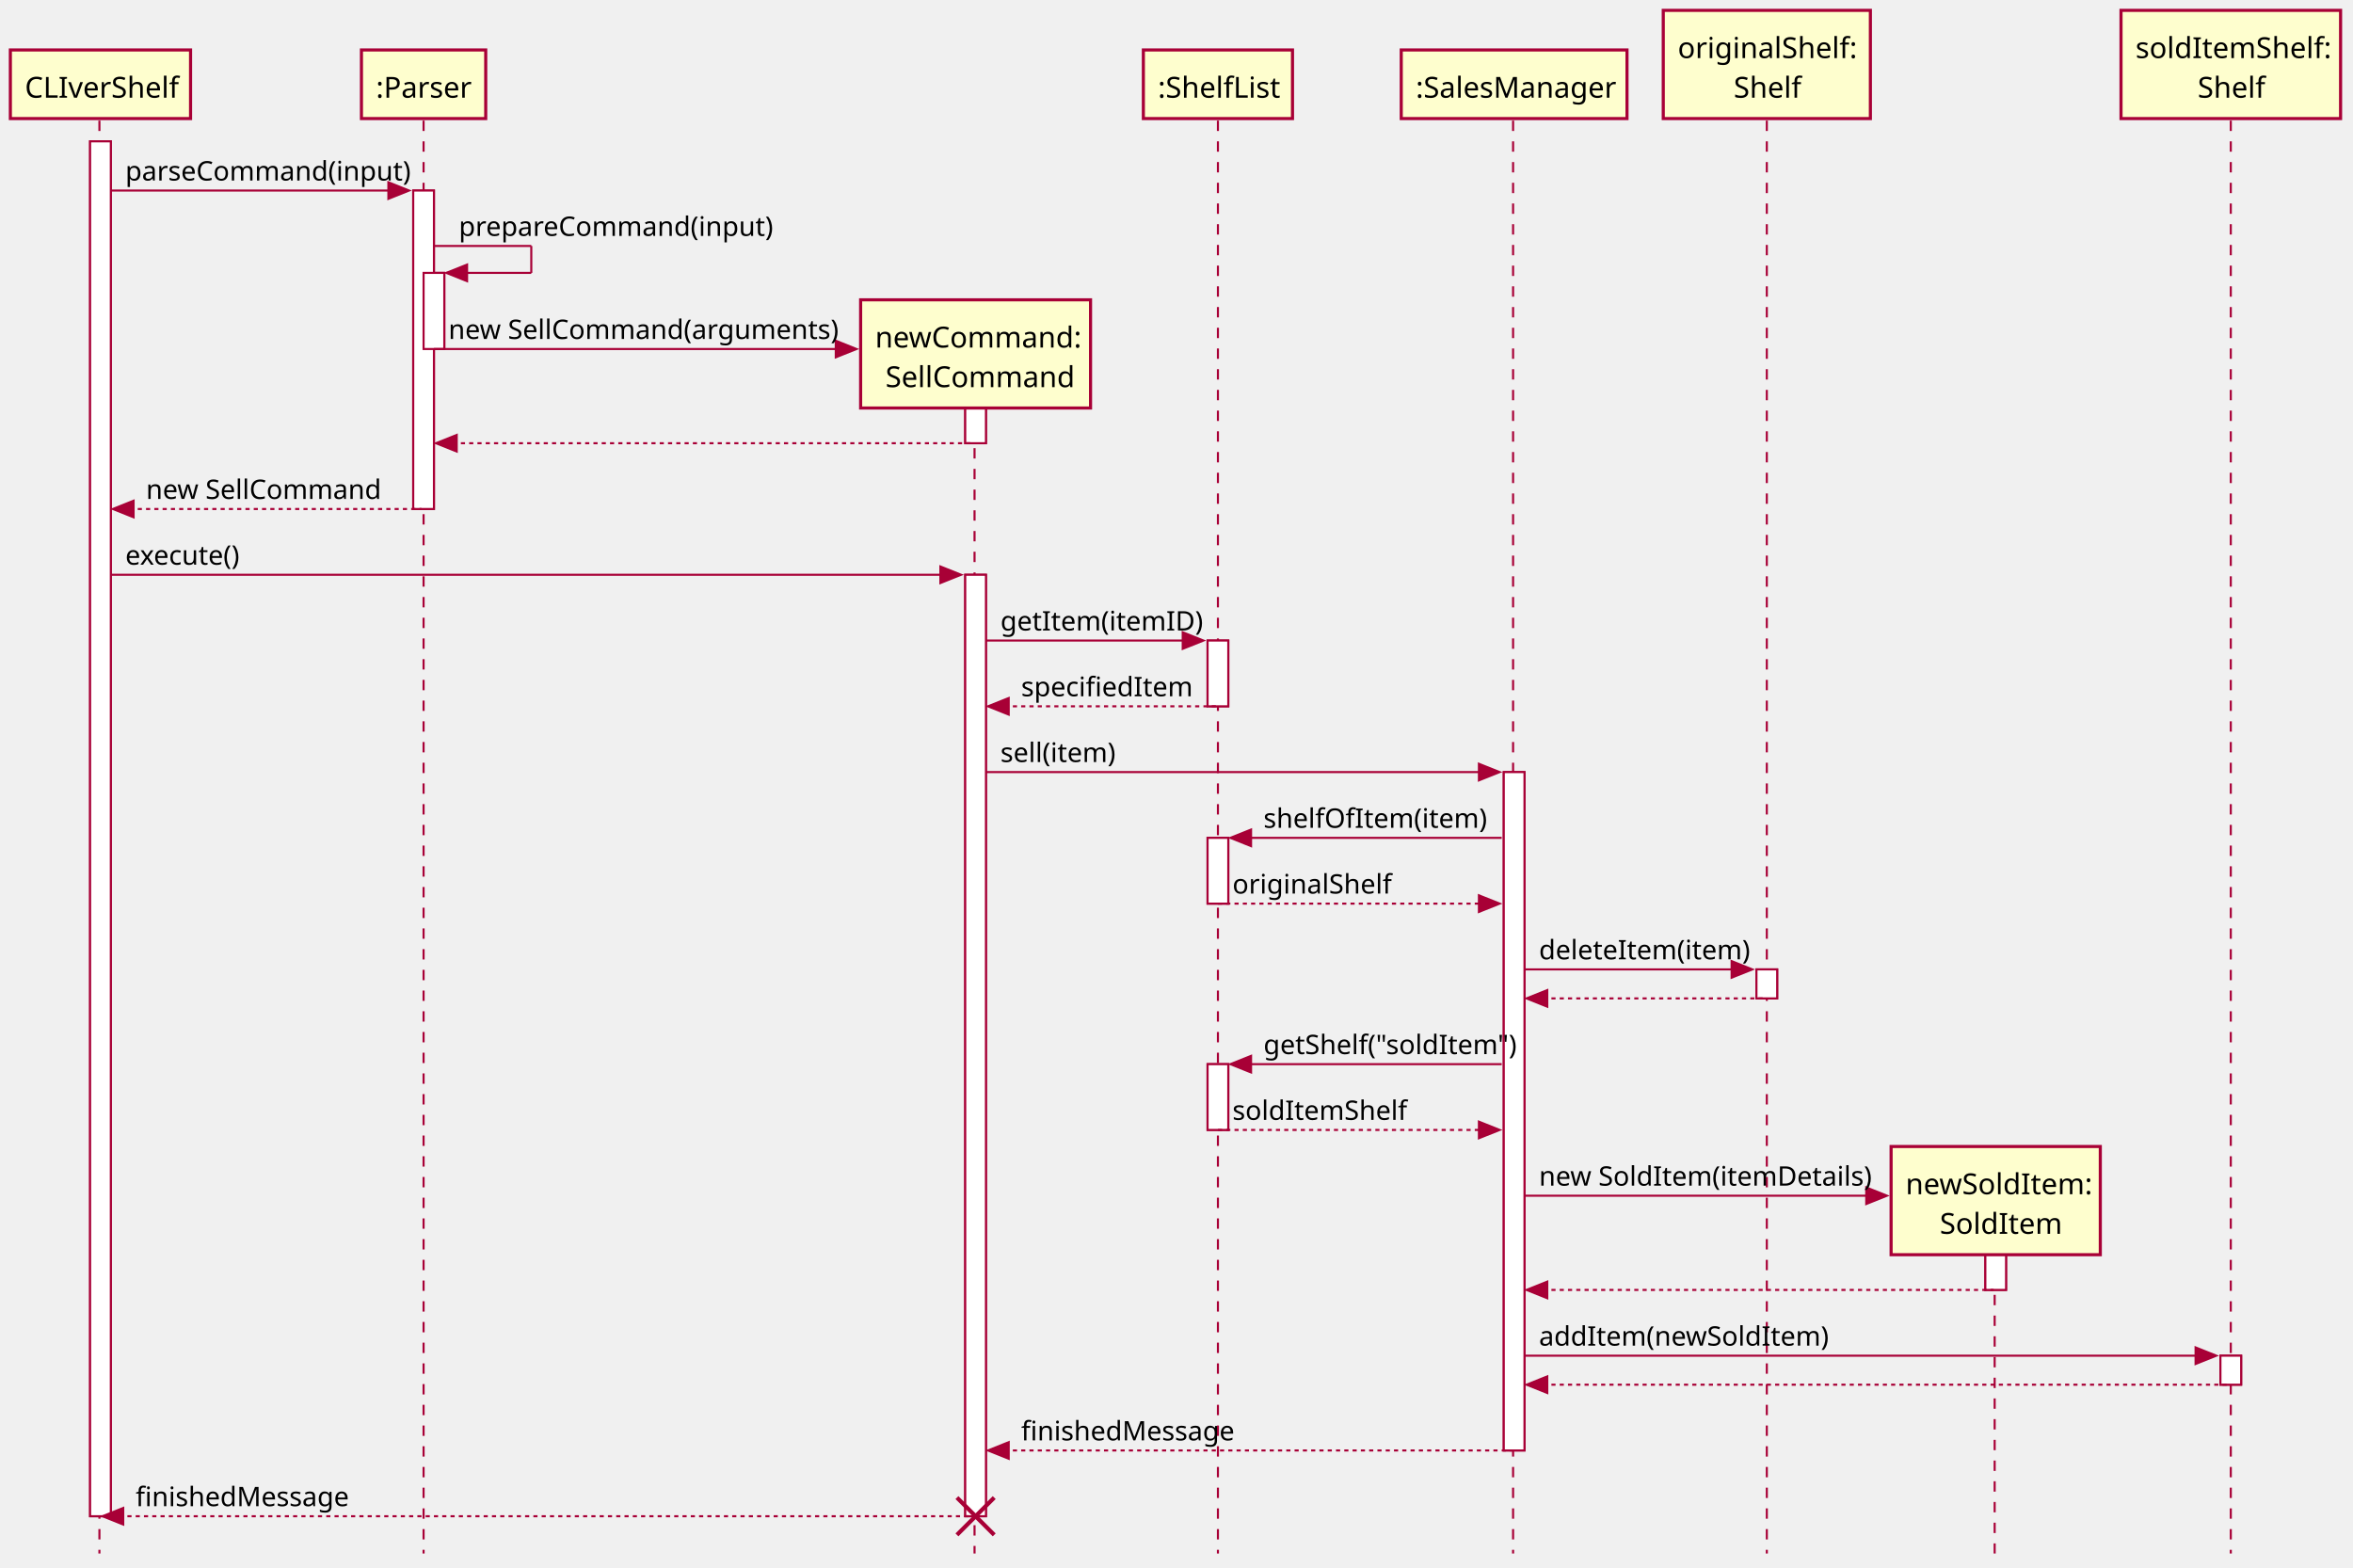
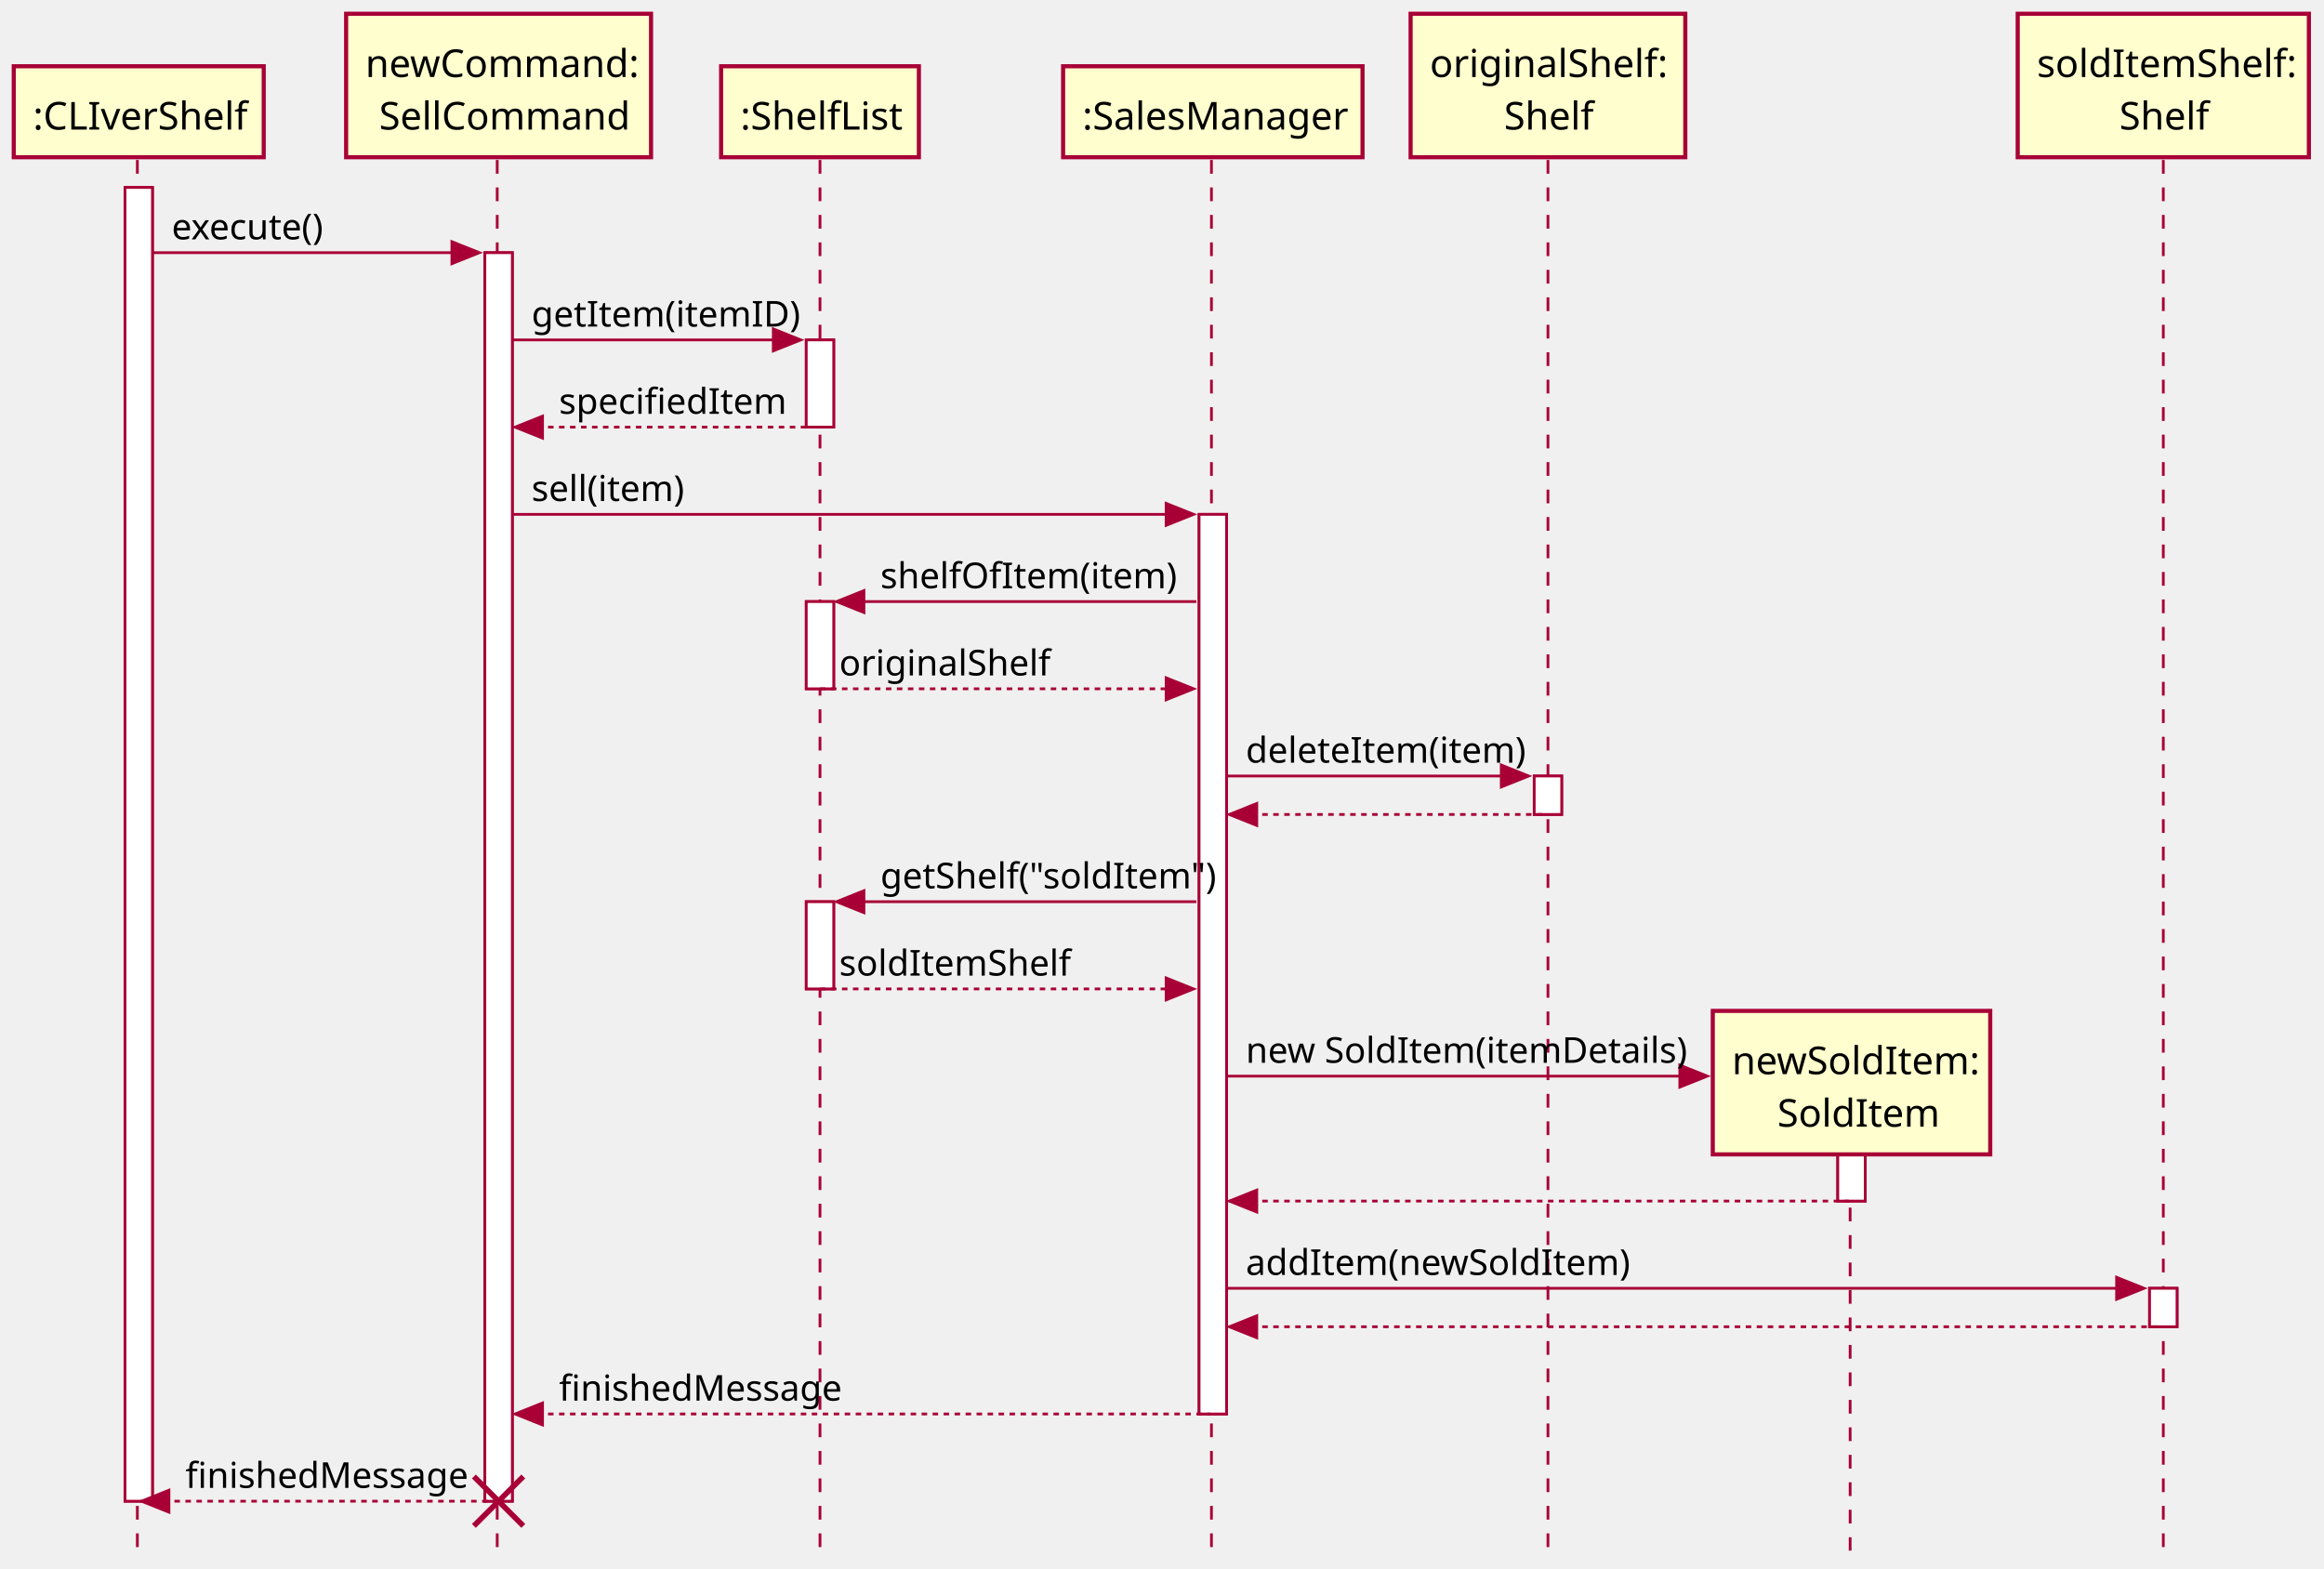
- <svg xmlns="http://www.w3.org/2000/svg" contentScriptType="application/ecmascript" contentStyleType="text/css" height="757px" preserveAspectRatio="none" style="width:1136px;height:757px;background:#FFFFFF;" version="1.1" viewBox="0 0 1136 757" width="1136px" zoomAndPan="magnify">
+ <svg xmlns="http://www.w3.org/2000/svg" contentScriptType="application/ecmascript" contentStyleType="text/css" height="571px" preserveAspectRatio="none" style="width:846px;height:571px;background:#FFFFFF;" version="1.1" viewBox="0 0 846 571" width="846px" zoomAndPan="magnify">
  <defs />
  <g>
-     <rect fill="#FFFFFF" height="663.796" style="stroke:#A80036;stroke-width:1.0;" width="10" x="43.5" y="68.24" />
-     <rect fill="#FFFFFF" height="153.749" style="stroke:#A80036;stroke-width:1.0;" width="10" x="199.5" y="91.995" />
-     <rect fill="#FFFFFF" height="36.754" style="stroke:#A80036;stroke-width:1.0;" width="10" x="204.5" y="131.749" />
-     <rect fill="#FFFFFF" height="35.486" style="stroke:#A80036;stroke-width:1.0;" width="10" x="466" y="178.503" />
-     <rect fill="#FFFFFF" height="454.539" style="stroke:#A80036;stroke-width:1.0;" width="10" x="466" y="277.498" />
-     <rect fill="#FFFFFF" height="31.754" style="stroke:#A80036;stroke-width:1.0;" width="10" x="583" y="309.252" />
-     <rect fill="#FFFFFF" height="31.754" style="stroke:#A80036;stroke-width:1.0;" width="10" x="583" y="404.516" />
-     <rect fill="#FFFFFF" height="31.754" style="stroke:#A80036;stroke-width:1.0;" width="10" x="583" y="513.779" />
-     <rect fill="#FFFFFF" height="327.521" style="stroke:#A80036;stroke-width:1.0;" width="10" x="726" y="372.761" />
-     <rect fill="#FFFFFF" height="14" style="stroke:#A80036;stroke-width:1.0;" width="10" x="848" y="468.024" />
-     <rect fill="#FFFFFF" height="35.486" style="stroke:#A80036;stroke-width:1.0;" width="10" x="958.5" y="587.288" />
-     <rect fill="#FFFFFF" height="14" style="stroke:#A80036;stroke-width:1.0;" width="10" x="1072" y="654.528" />
-     <line style="stroke:#A80036;stroke-width:1.0;stroke-dasharray:5.0,5.0;" x1="48" x2="48" y1="58.24" y2="750.037" />
-     <line style="stroke:#A80036;stroke-width:1.0;stroke-dasharray:5.0,5.0;" x1="204.5" x2="204.5" y1="58.24" y2="750.037" />
-     <line style="stroke:#A80036;stroke-width:1.0;stroke-dasharray:5.0,5.0;" x1="470.5" x2="470.5" y1="186.369" y2="750.037" />
-     <line style="stroke:#A80036;stroke-width:1.0;stroke-dasharray:5.0,5.0;" x1="588" x2="588" y1="58.24" y2="750.037" />
-     <line style="stroke:#A80036;stroke-width:1.0;stroke-dasharray:5.0,5.0;" x1="730.5" x2="730.5" y1="58.24" y2="750.037" />
-     <line style="stroke:#A80036;stroke-width:1.0;stroke-dasharray:5.0,5.0;" x1="853" x2="853" y1="58.24" y2="750.037" />
-     <line style="stroke:#A80036;stroke-width:1.0;stroke-dasharray:5.0,5.0;" x1="963" x2="963" y1="595.153" y2="750.037" />
-     <line style="stroke:#A80036;stroke-width:1.0;stroke-dasharray:5.0,5.0;" x1="1077" x2="1077" y1="58.24" y2="750.037" />
-     <rect fill="#FEFECE" height="33.12" style="stroke:#A80036;stroke-width:1.5;" width="87" x="5" y="24.12" />
-     <text fill="#000000" font-family="sans-serif" font-size="14" lengthAdjust="spacing" textLength="73" x="12" y="47.164">CLIverShelf</text>
-     <rect fill="#FEFECE" height="33.12" style="stroke:#A80036;stroke-width:1.5;" width="60" x="174.5" y="24.12" />
-     <text fill="#000000" font-family="sans-serif" font-size="14" lengthAdjust="spacing" textLength="46" x="181.5" y="47.164">:Parser</text>
-     <rect fill="#FEFECE" height="33.12" style="stroke:#A80036;stroke-width:1.5;" width="72" x="552" y="24.12" />
-     <text fill="#000000" font-family="sans-serif" font-size="14" lengthAdjust="spacing" textLength="58" x="559" y="47.164">:ShelfList</text>
-     <rect fill="#FEFECE" height="33.12" style="stroke:#A80036;stroke-width:1.5;" width="109" x="676.5" y="24.12" />
-     <text fill="#000000" font-family="sans-serif" font-size="14" lengthAdjust="spacing" textLength="95" x="683.5" y="47.164">:SalesManager</text>
-     <rect fill="#FEFECE" height="52.24" style="stroke:#A80036;stroke-width:1.5;" width="100" x="803" y="5" />
-     <text fill="#000000" font-family="sans-serif" font-size="14" lengthAdjust="spacing" textLength="82" x="810" y="28.044">originalShelf:</text>
-     <text fill="#000000" font-family="sans-serif" font-size="14" lengthAdjust="spacing" textLength="32" x="837" y="47.164">Shelf</text>
-     <rect fill="#FEFECE" height="52.24" style="stroke:#A80036;stroke-width:1.5;" width="106" x="1024" y="5" />
-     <text fill="#000000" font-family="sans-serif" font-size="14" lengthAdjust="spacing" textLength="88" x="1031" y="28.044">soldItemShelf:</text>
-     <text fill="#000000" font-family="sans-serif" font-size="14" lengthAdjust="spacing" textLength="32" x="1061" y="47.164">Shelf</text>
-     <rect fill="#FFFFFF" height="663.796" style="stroke:#A80036;stroke-width:1.0;" width="10" x="43.5" y="68.24" />
-     <rect fill="#FFFFFF" height="153.749" style="stroke:#A80036;stroke-width:1.0;" width="10" x="199.5" y="91.995" />
-     <rect fill="#FFFFFF" height="36.754" style="stroke:#A80036;stroke-width:1.0;" width="10" x="204.5" y="131.749" />
-     <rect fill="#FFFFFF" height="35.486" style="stroke:#A80036;stroke-width:1.0;" width="10" x="466" y="178.503" />
-     <rect fill="#FFFFFF" height="454.539" style="stroke:#A80036;stroke-width:1.0;" width="10" x="466" y="277.498" />
-     <rect fill="#FFFFFF" height="31.754" style="stroke:#A80036;stroke-width:1.0;" width="10" x="583" y="309.252" />
-     <rect fill="#FFFFFF" height="31.754" style="stroke:#A80036;stroke-width:1.0;" width="10" x="583" y="404.516" />
-     <rect fill="#FFFFFF" height="31.754" style="stroke:#A80036;stroke-width:1.0;" width="10" x="583" y="513.779" />
-     <rect fill="#FFFFFF" height="327.521" style="stroke:#A80036;stroke-width:1.0;" width="10" x="726" y="372.761" />
-     <rect fill="#FFFFFF" height="14" style="stroke:#A80036;stroke-width:1.0;" width="10" x="848" y="468.024" />
-     <rect fill="#FFFFFF" height="35.486" style="stroke:#A80036;stroke-width:1.0;" width="10" x="958.5" y="587.288" />
-     <rect fill="#FFFFFF" height="14" style="stroke:#A80036;stroke-width:1.0;" width="10" x="1072" y="654.528" />
-     <polygon fill="#A80036" points="187.5,87.995,197.5,91.995,187.5,95.995" style="stroke:#A80036;stroke-width:1.0;" />
-     <line style="stroke:#A80036;stroke-width:1.0;" x1="53.5" x2="193.5" y1="91.995" y2="91.995" />
-     <text fill="#000000" font-family="sans-serif" font-size="13" lengthAdjust="spacing" textLength="127" x="60.5" y="87.138">parseCommand(input)</text>
-     <line style="stroke:#A80036;stroke-width:1.0;" x1="209.5" x2="256.5" y1="118.749" y2="118.749" />
-     <line style="stroke:#A80036;stroke-width:1.0;" x1="256.5" x2="256.5" y1="118.749" y2="131.749" />
-     <line style="stroke:#A80036;stroke-width:1.0;" x1="215.5" x2="256.5" y1="131.749" y2="131.749" />
-     <polygon fill="#A80036" points="225.5,127.749,215.5,131.749,225.5,135.749" style="stroke:#A80036;stroke-width:1.0;" />
-     <text fill="#000000" font-family="sans-serif" font-size="13" lengthAdjust="spacing" textLength="138" x="221.5" y="113.893">prepareCommand(input)</text>
-     <polygon fill="#A80036" points="403.5,164.503,413.5,168.503,403.5,172.503" style="stroke:#A80036;stroke-width:1.0;" />
-     <line style="stroke:#A80036;stroke-width:1.0;" x1="209.5" x2="409.5" y1="168.503" y2="168.503" />
-     <text fill="#000000" font-family="sans-serif" font-size="13" lengthAdjust="spacing" textLength="177" x="216.5" y="163.647">new SellCommand(arguments)</text>
-     <rect fill="#FEFECE" height="52.24" style="stroke:#A80036;stroke-width:1.5;" width="111" x="415.5" y="144.749" />
-     <text fill="#000000" font-family="sans-serif" font-size="14" lengthAdjust="spacing" textLength="93" x="422.5" y="167.793">newCommand:</text>
-     <text fill="#000000" font-family="sans-serif" font-size="14" lengthAdjust="spacing" textLength="87" x="427.5" y="186.913">SellCommand</text>
-     <polygon fill="#A80036" points="220.5,209.989,210.5,213.989,220.5,217.989" style="stroke:#A80036;stroke-width:1.0;" />
-     <line style="stroke:#A80036;stroke-width:1.0;stroke-dasharray:2.0,2.0;" x1="214.5" x2="470" y1="213.989" y2="213.989" />
-     <polygon fill="#A80036" points="64.5,241.744,54.5,245.744,64.5,249.744" style="stroke:#A80036;stroke-width:1.0;" />
-     <line style="stroke:#A80036;stroke-width:1.0;stroke-dasharray:2.0,2.0;" x1="58.5" x2="203.5" y1="245.744" y2="245.744" />
-     <text fill="#000000" font-family="sans-serif" font-size="13" lengthAdjust="spacing" textLength="108" x="70.5" y="240.887">new SellCommand</text>
-     <polygon fill="#A80036" points="454,273.498,464,277.498,454,281.498" style="stroke:#A80036;stroke-width:1.0;" />
-     <line style="stroke:#A80036;stroke-width:1.0;" x1="53.5" x2="460" y1="277.498" y2="277.498" />
-     <text fill="#000000" font-family="sans-serif" font-size="13" lengthAdjust="spacing" textLength="54" x="60.5" y="272.642">execute()</text>
-     <polygon fill="#A80036" points="571,305.252,581,309.252,571,313.252" style="stroke:#A80036;stroke-width:1.0;" />
-     <line style="stroke:#A80036;stroke-width:1.0;" x1="476" x2="577" y1="309.252" y2="309.252" />
-     <text fill="#000000" font-family="sans-serif" font-size="13" lengthAdjust="spacing" textLength="88" x="483" y="304.396">getItem(itemID)</text>
-     <polygon fill="#A80036" points="487,337.007,477,341.007,487,345.007" style="stroke:#A80036;stroke-width:1.0;" />
-     <line style="stroke:#A80036;stroke-width:1.0;stroke-dasharray:2.0,2.0;" x1="481" x2="587" y1="341.007" y2="341.007" />
-     <text fill="#000000" font-family="sans-serif" font-size="13" lengthAdjust="spacing" textLength="76" x="493" y="336.15">specifiedItem</text>
-     <polygon fill="#A80036" points="714,368.761,724,372.761,714,376.761" style="stroke:#A80036;stroke-width:1.0;" />
-     <line style="stroke:#A80036;stroke-width:1.0;" x1="476" x2="720" y1="372.761" y2="372.761" />
-     <text fill="#000000" font-family="sans-serif" font-size="13" lengthAdjust="spacing" textLength="53" x="483" y="367.905">sell(item)</text>
-     <polygon fill="#A80036" points="604,400.516,594,404.516,604,408.516" style="stroke:#A80036;stroke-width:1.0;" />
-     <line style="stroke:#A80036;stroke-width:1.0;" x1="598" x2="725" y1="404.516" y2="404.516" />
-     <text fill="#000000" font-family="sans-serif" font-size="13" lengthAdjust="spacing" textLength="98" x="610" y="399.659">shelfOfItem(item)</text>
-     <polygon fill="#A80036" points="714,432.27,724,436.27,714,440.27" style="stroke:#A80036;stroke-width:1.0;" />
-     <line style="stroke:#A80036;stroke-width:1.0;stroke-dasharray:2.0,2.0;" x1="588" x2="720" y1="436.27" y2="436.27" />
-     <text fill="#000000" font-family="sans-serif" font-size="13" lengthAdjust="spacing" textLength="70" x="595" y="431.414">originalShelf</text>
-     <polygon fill="#A80036" points="836,464.024,846,468.024,836,472.024" style="stroke:#A80036;stroke-width:1.0;" />
-     <line style="stroke:#A80036;stroke-width:1.0;" x1="736" x2="842" y1="468.024" y2="468.024" />
-     <text fill="#000000" font-family="sans-serif" font-size="13" lengthAdjust="spacing" textLength="93" x="743" y="463.168">deleteItem(item)</text>
-     <polygon fill="#A80036" points="747,478.024,737,482.024,747,486.024" style="stroke:#A80036;stroke-width:1.0;" />
-     <line style="stroke:#A80036;stroke-width:1.0;stroke-dasharray:2.0,2.0;" x1="741" x2="852" y1="482.024" y2="482.024" />
-     <polygon fill="#A80036" points="604,509.779,594,513.779,604,517.779" style="stroke:#A80036;stroke-width:1.0;" />
-     <line style="stroke:#A80036;stroke-width:1.0;" x1="598" x2="725" y1="513.779" y2="513.779" />
-     <text fill="#000000" font-family="sans-serif" font-size="13" lengthAdjust="spacing" textLength="114" x="610" y="508.922">getShelf("soldItem")</text>
-     <polygon fill="#A80036" points="714,541.533,724,545.533,714,549.533" style="stroke:#A80036;stroke-width:1.0;" />
-     <line style="stroke:#A80036;stroke-width:1.0;stroke-dasharray:2.0,2.0;" x1="588" x2="720" y1="545.533" y2="545.533" />
-     <text fill="#000000" font-family="sans-serif" font-size="13" lengthAdjust="spacing" textLength="78" x="595" y="540.677">soldItemShelf</text>
-     <polygon fill="#A80036" points="901,573.288,911,577.288,901,581.288" style="stroke:#A80036;stroke-width:1.0;" />
-     <line style="stroke:#A80036;stroke-width:1.0;" x1="736" x2="907" y1="577.288" y2="577.288" />
-     <text fill="#000000" font-family="sans-serif" font-size="13" lengthAdjust="spacing" textLength="151" x="743" y="572.431">new SoldItem(itemDetails)</text>
-     <rect fill="#FEFECE" height="52.24" style="stroke:#A80036;stroke-width:1.5;" width="101" x="913" y="553.533" />
-     <text fill="#000000" font-family="sans-serif" font-size="14" lengthAdjust="spacing" textLength="83" x="920" y="576.577">newSoldItem:</text>
-     <text fill="#000000" font-family="sans-serif" font-size="14" lengthAdjust="spacing" textLength="54" x="936.5" y="595.697">SoldItem</text>
-     <polygon fill="#A80036" points="747,618.773,737,622.773,747,626.773" style="stroke:#A80036;stroke-width:1.0;" />
-     <line style="stroke:#A80036;stroke-width:1.0;stroke-dasharray:2.0,2.0;" x1="741" x2="962.5" y1="622.773" y2="622.773" />
-     <polygon fill="#A80036" points="1060,650.528,1070,654.528,1060,658.528" style="stroke:#A80036;stroke-width:1.0;" />
-     <line style="stroke:#A80036;stroke-width:1.0;" x1="736" x2="1066" y1="654.528" y2="654.528" />
-     <text fill="#000000" font-family="sans-serif" font-size="13" lengthAdjust="spacing" textLength="128" x="743" y="649.671">addItem(newSoldItem)</text>
-     <polygon fill="#A80036" points="747,664.528,737,668.528,747,672.528" style="stroke:#A80036;stroke-width:1.0;" />
-     <line style="stroke:#A80036;stroke-width:1.0;stroke-dasharray:2.0,2.0;" x1="741" x2="1076" y1="668.528" y2="668.528" />
-     <polygon fill="#A80036" points="487,696.282,477,700.282,487,704.282" style="stroke:#A80036;stroke-width:1.0;" />
-     <line style="stroke:#A80036;stroke-width:1.0;stroke-dasharray:2.0,2.0;" x1="481" x2="730" y1="700.282" y2="700.282" />
-     <text fill="#000000" font-family="sans-serif" font-size="13" lengthAdjust="spacing" textLength="97" x="493" y="695.426">finishedMessage</text>
-     <polygon fill="#A80036" points="59.5,728.037,49.5,732.037,59.5,736.037" style="stroke:#A80036;stroke-width:1.0;" />
-     <line style="stroke:#A80036;stroke-width:1.0;stroke-dasharray:2.0,2.0;" x1="53.5" x2="470" y1="732.037" y2="732.037" />
-     <text fill="#000000" font-family="sans-serif" font-size="13" lengthAdjust="spacing" textLength="97" x="65.5" y="727.18">finishedMessage</text>
-     <line style="stroke:#A80036;stroke-width:2.0;" x1="462" x2="480" y1="723.037" y2="741.037" />
-     <line style="stroke:#A80036;stroke-width:2.0;" x1="462" x2="480" y1="741.037" y2="723.037" />
+     <rect fill="#FFFFFF" height="478.293" style="stroke:#A80036;stroke-width:1.0;" width="10" x="45.5" y="68.24" />
+     <rect fill="#FFFFFF" height="454.539" style="stroke:#A80036;stroke-width:1.0;" width="10" x="176.5" y="91.995" />
+     <rect fill="#FFFFFF" height="31.754" style="stroke:#A80036;stroke-width:1.0;" width="10" x="293.5" y="123.749" />
+     <rect fill="#FFFFFF" height="31.754" style="stroke:#A80036;stroke-width:1.0;" width="10" x="293.5" y="219.012" />
+     <rect fill="#FFFFFF" height="31.754" style="stroke:#A80036;stroke-width:1.0;" width="10" x="293.5" y="328.275" />
+     <rect fill="#FFFFFF" height="327.521" style="stroke:#A80036;stroke-width:1.0;" width="10" x="436.5" y="187.258" />
+     <rect fill="#FFFFFF" height="14" style="stroke:#A80036;stroke-width:1.0;" width="10" x="558.5" y="282.521" />
+     <rect fill="#FFFFFF" height="35.486" style="stroke:#A80036;stroke-width:1.0;" width="10" x="669" y="401.784" />
+     <rect fill="#FFFFFF" height="14" style="stroke:#A80036;stroke-width:1.0;" width="10" x="782.5" y="469.024" />
+     <line style="stroke:#A80036;stroke-width:1.0;stroke-dasharray:5.0,5.0;" x1="50" x2="50" y1="58.24" y2="564.533" />
+     <line style="stroke:#A80036;stroke-width:1.0;stroke-dasharray:5.0,5.0;" x1="181" x2="181" y1="58.24" y2="564.533" />
+     <line style="stroke:#A80036;stroke-width:1.0;stroke-dasharray:5.0,5.0;" x1="298.5" x2="298.5" y1="58.24" y2="564.533" />
+     <line style="stroke:#A80036;stroke-width:1.0;stroke-dasharray:5.0,5.0;" x1="441" x2="441" y1="58.24" y2="564.533" />
+     <line style="stroke:#A80036;stroke-width:1.0;stroke-dasharray:5.0,5.0;" x1="563.5" x2="563.5" y1="58.24" y2="564.533" />
+     <line style="stroke:#A80036;stroke-width:1.0;stroke-dasharray:5.0,5.0;" x1="673.5" x2="673.5" y1="409.65" y2="564.533" />
+     <line style="stroke:#A80036;stroke-width:1.0;stroke-dasharray:5.0,5.0;" x1="787.5" x2="787.5" y1="58.24" y2="564.533" />
+     <rect fill="#FEFECE" height="33.12" style="stroke:#A80036;stroke-width:1.5;" width="91" x="5" y="24.12" />
+     <text fill="#000000" font-family="sans-serif" font-size="14" lengthAdjust="spacing" textLength="77" x="12" y="47.164">:CLIverShelf</text>
+     <rect fill="#FEFECE" height="52.24" style="stroke:#A80036;stroke-width:1.5;" width="111" x="126" y="5" />
+     <text fill="#000000" font-family="sans-serif" font-size="14" lengthAdjust="spacing" textLength="93" x="133" y="28.044">newCommand:</text>
+     <text fill="#000000" font-family="sans-serif" font-size="14" lengthAdjust="spacing" textLength="87" x="138" y="47.164">SellCommand</text>
+     <rect fill="#FEFECE" height="33.12" style="stroke:#A80036;stroke-width:1.5;" width="72" x="262.5" y="24.12" />
+     <text fill="#000000" font-family="sans-serif" font-size="14" lengthAdjust="spacing" textLength="58" x="269.5" y="47.164">:ShelfList</text>
+     <rect fill="#FEFECE" height="33.12" style="stroke:#A80036;stroke-width:1.5;" width="109" x="387" y="24.12" />
+     <text fill="#000000" font-family="sans-serif" font-size="14" lengthAdjust="spacing" textLength="95" x="394" y="47.164">:SalesManager</text>
+     <rect fill="#FEFECE" height="52.24" style="stroke:#A80036;stroke-width:1.5;" width="100" x="513.5" y="5" />
+     <text fill="#000000" font-family="sans-serif" font-size="14" lengthAdjust="spacing" textLength="82" x="520.5" y="28.044">originalShelf:</text>
+     <text fill="#000000" font-family="sans-serif" font-size="14" lengthAdjust="spacing" textLength="32" x="547.5" y="47.164">Shelf</text>
+     <rect fill="#FEFECE" height="52.24" style="stroke:#A80036;stroke-width:1.5;" width="106" x="734.5" y="5" />
+     <text fill="#000000" font-family="sans-serif" font-size="14" lengthAdjust="spacing" textLength="88" x="741.5" y="28.044">soldItemShelf:</text>
+     <text fill="#000000" font-family="sans-serif" font-size="14" lengthAdjust="spacing" textLength="32" x="771.5" y="47.164">Shelf</text>
+     <rect fill="#FFFFFF" height="478.293" style="stroke:#A80036;stroke-width:1.0;" width="10" x="45.5" y="68.24" />
+     <rect fill="#FFFFFF" height="454.539" style="stroke:#A80036;stroke-width:1.0;" width="10" x="176.5" y="91.995" />
+     <rect fill="#FFFFFF" height="31.754" style="stroke:#A80036;stroke-width:1.0;" width="10" x="293.5" y="123.749" />
+     <rect fill="#FFFFFF" height="31.754" style="stroke:#A80036;stroke-width:1.0;" width="10" x="293.5" y="219.012" />
+     <rect fill="#FFFFFF" height="31.754" style="stroke:#A80036;stroke-width:1.0;" width="10" x="293.5" y="328.275" />
+     <rect fill="#FFFFFF" height="327.521" style="stroke:#A80036;stroke-width:1.0;" width="10" x="436.5" y="187.258" />
+     <rect fill="#FFFFFF" height="14" style="stroke:#A80036;stroke-width:1.0;" width="10" x="558.5" y="282.521" />
+     <rect fill="#FFFFFF" height="35.486" style="stroke:#A80036;stroke-width:1.0;" width="10" x="669" y="401.784" />
+     <rect fill="#FFFFFF" height="14" style="stroke:#A80036;stroke-width:1.0;" width="10" x="782.5" y="469.024" />
+     <polygon fill="#A80036" points="164.5,87.995,174.5,91.995,164.5,95.995" style="stroke:#A80036;stroke-width:1.0;" />
+     <line style="stroke:#A80036;stroke-width:1.0;" x1="55.5" x2="170.5" y1="91.995" y2="91.995" />
+     <text fill="#000000" font-family="sans-serif" font-size="13" lengthAdjust="spacing" textLength="54" x="62.5" y="87.138">execute()</text>
+     <polygon fill="#A80036" points="281.5,119.749,291.5,123.749,281.5,127.749" style="stroke:#A80036;stroke-width:1.0;" />
+     <line style="stroke:#A80036;stroke-width:1.0;" x1="186.5" x2="287.5" y1="123.749" y2="123.749" />
+     <text fill="#000000" font-family="sans-serif" font-size="13" lengthAdjust="spacing" textLength="88" x="193.5" y="118.893">getItem(itemID)</text>
+     <polygon fill="#A80036" points="197.5,151.503,187.5,155.503,197.5,159.503" style="stroke:#A80036;stroke-width:1.0;" />
+     <line style="stroke:#A80036;stroke-width:1.0;stroke-dasharray:2.0,2.0;" x1="191.5" x2="297.5" y1="155.503" y2="155.503" />
+     <text fill="#000000" font-family="sans-serif" font-size="13" lengthAdjust="spacing" textLength="76" x="203.5" y="150.647">specifiedItem</text>
+     <polygon fill="#A80036" points="424.5,183.258,434.5,187.258,424.5,191.258" style="stroke:#A80036;stroke-width:1.0;" />
+     <line style="stroke:#A80036;stroke-width:1.0;" x1="186.5" x2="430.5" y1="187.258" y2="187.258" />
+     <text fill="#000000" font-family="sans-serif" font-size="13" lengthAdjust="spacing" textLength="53" x="193.5" y="182.401">sell(item)</text>
+     <polygon fill="#A80036" points="314.5,215.012,304.5,219.012,314.5,223.012" style="stroke:#A80036;stroke-width:1.0;" />
+     <line style="stroke:#A80036;stroke-width:1.0;" x1="308.5" x2="435.5" y1="219.012" y2="219.012" />
+     <text fill="#000000" font-family="sans-serif" font-size="13" lengthAdjust="spacing" textLength="98" x="320.5" y="214.156">shelfOfItem(item)</text>
+     <polygon fill="#A80036" points="424.5,246.767,434.5,250.767,424.5,254.767" style="stroke:#A80036;stroke-width:1.0;" />
+     <line style="stroke:#A80036;stroke-width:1.0;stroke-dasharray:2.0,2.0;" x1="298.5" x2="430.5" y1="250.767" y2="250.767" />
+     <text fill="#000000" font-family="sans-serif" font-size="13" lengthAdjust="spacing" textLength="70" x="305.5" y="245.91">originalShelf</text>
+     <polygon fill="#A80036" points="546.5,278.521,556.5,282.521,546.5,286.521" style="stroke:#A80036;stroke-width:1.0;" />
+     <line style="stroke:#A80036;stroke-width:1.0;" x1="446.5" x2="552.5" y1="282.521" y2="282.521" />
+     <text fill="#000000" font-family="sans-serif" font-size="13" lengthAdjust="spacing" textLength="93" x="453.5" y="277.665">deleteItem(item)</text>
+     <polygon fill="#A80036" points="457.5,292.521,447.5,296.521,457.5,300.521" style="stroke:#A80036;stroke-width:1.0;" />
+     <line style="stroke:#A80036;stroke-width:1.0;stroke-dasharray:2.0,2.0;" x1="451.5" x2="562.5" y1="296.521" y2="296.521" />
+     <polygon fill="#A80036" points="314.5,324.275,304.5,328.275,314.5,332.275" style="stroke:#A80036;stroke-width:1.0;" />
+     <line style="stroke:#A80036;stroke-width:1.0;" x1="308.5" x2="435.5" y1="328.275" y2="328.275" />
+     <text fill="#000000" font-family="sans-serif" font-size="13" lengthAdjust="spacing" textLength="114" x="320.5" y="323.419">getShelf("soldItem")</text>
+     <polygon fill="#A80036" points="424.5,356.03,434.5,360.03,424.5,364.03" style="stroke:#A80036;stroke-width:1.0;" />
+     <line style="stroke:#A80036;stroke-width:1.0;stroke-dasharray:2.0,2.0;" x1="298.5" x2="430.5" y1="360.03" y2="360.03" />
+     <text fill="#000000" font-family="sans-serif" font-size="13" lengthAdjust="spacing" textLength="78" x="305.5" y="355.173">soldItemShelf</text>
+     <polygon fill="#A80036" points="611.5,387.784,621.5,391.784,611.5,395.784" style="stroke:#A80036;stroke-width:1.0;" />
+     <line style="stroke:#A80036;stroke-width:1.0;" x1="446.5" x2="617.5" y1="391.784" y2="391.784" />
+     <text fill="#000000" font-family="sans-serif" font-size="13" lengthAdjust="spacing" textLength="151" x="453.5" y="386.928">new SoldItem(itemDetails)</text>
+     <rect fill="#FEFECE" height="52.24" style="stroke:#A80036;stroke-width:1.5;" width="101" x="623.5" y="368.03" />
+     <text fill="#000000" font-family="sans-serif" font-size="14" lengthAdjust="spacing" textLength="83" x="630.5" y="391.074">newSoldItem:</text>
+     <text fill="#000000" font-family="sans-serif" font-size="14" lengthAdjust="spacing" textLength="54" x="647" y="410.194">SoldItem</text>
+     <polygon fill="#A80036" points="457.5,433.27,447.5,437.27,457.5,441.27" style="stroke:#A80036;stroke-width:1.0;" />
+     <line style="stroke:#A80036;stroke-width:1.0;stroke-dasharray:2.0,2.0;" x1="451.5" x2="673" y1="437.27" y2="437.27" />
+     <polygon fill="#A80036" points="770.5,465.024,780.5,469.024,770.5,473.024" style="stroke:#A80036;stroke-width:1.0;" />
+     <line style="stroke:#A80036;stroke-width:1.0;" x1="446.5" x2="776.5" y1="469.024" y2="469.024" />
+     <text fill="#000000" font-family="sans-serif" font-size="13" lengthAdjust="spacing" textLength="128" x="453.5" y="464.168">addItem(newSoldItem)</text>
+     <polygon fill="#A80036" points="457.5,479.024,447.5,483.024,457.5,487.024" style="stroke:#A80036;stroke-width:1.0;" />
+     <line style="stroke:#A80036;stroke-width:1.0;stroke-dasharray:2.0,2.0;" x1="451.5" x2="786.5" y1="483.024" y2="483.024" />
+     <polygon fill="#A80036" points="197.5,510.779,187.5,514.779,197.5,518.779" style="stroke:#A80036;stroke-width:1.0;" />
+     <line style="stroke:#A80036;stroke-width:1.0;stroke-dasharray:2.0,2.0;" x1="191.5" x2="440.5" y1="514.779" y2="514.779" />
+     <text fill="#000000" font-family="sans-serif" font-size="13" lengthAdjust="spacing" textLength="97" x="203.5" y="509.922">finishedMessage</text>
+     <polygon fill="#A80036" points="61.5,542.533,51.5,546.533,61.5,550.533" style="stroke:#A80036;stroke-width:1.0;" />
+     <line style="stroke:#A80036;stroke-width:1.0;stroke-dasharray:2.0,2.0;" x1="55.5" x2="180.5" y1="546.533" y2="546.533" />
+     <text fill="#000000" font-family="sans-serif" font-size="13" lengthAdjust="spacing" textLength="97" x="67.5" y="541.677">finishedMessage</text>
+     <line style="stroke:#A80036;stroke-width:2.0;" x1="172.5" x2="190.5" y1="537.533" y2="555.533" />
+     <line style="stroke:#A80036;stroke-width:2.0;" x1="172.5" x2="190.5" y1="555.533" y2="537.533" />
  </g>
</svg>
